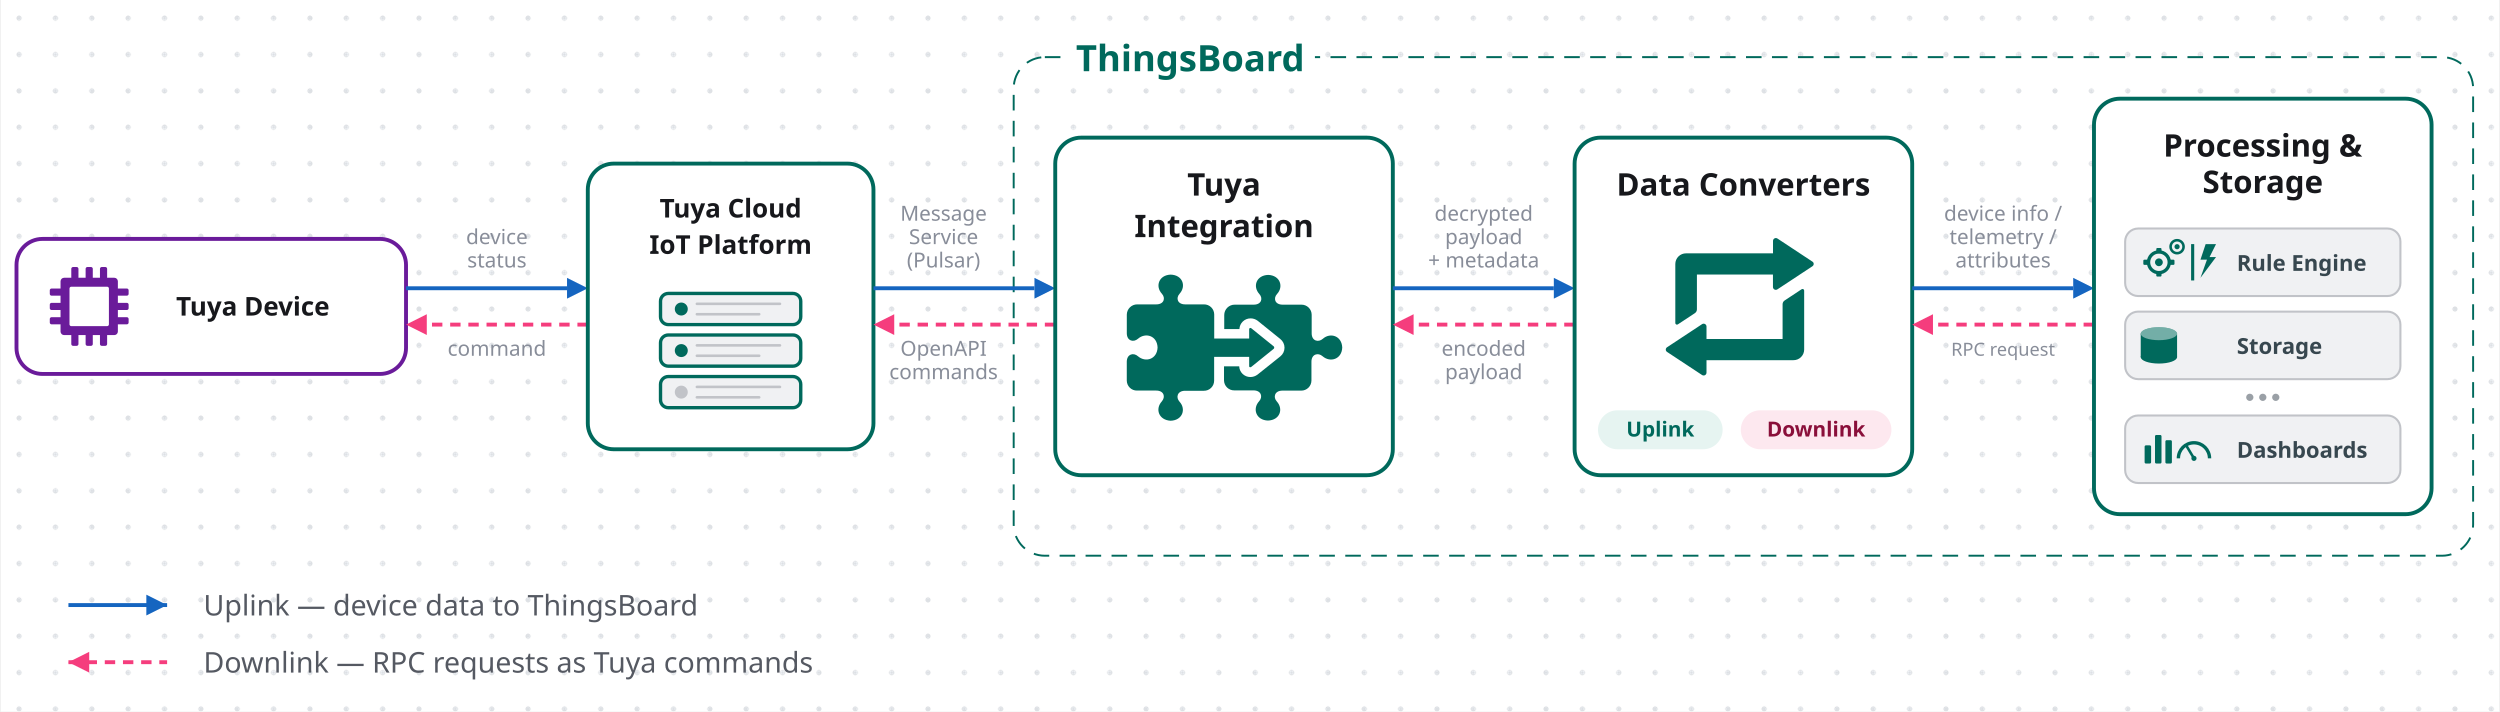
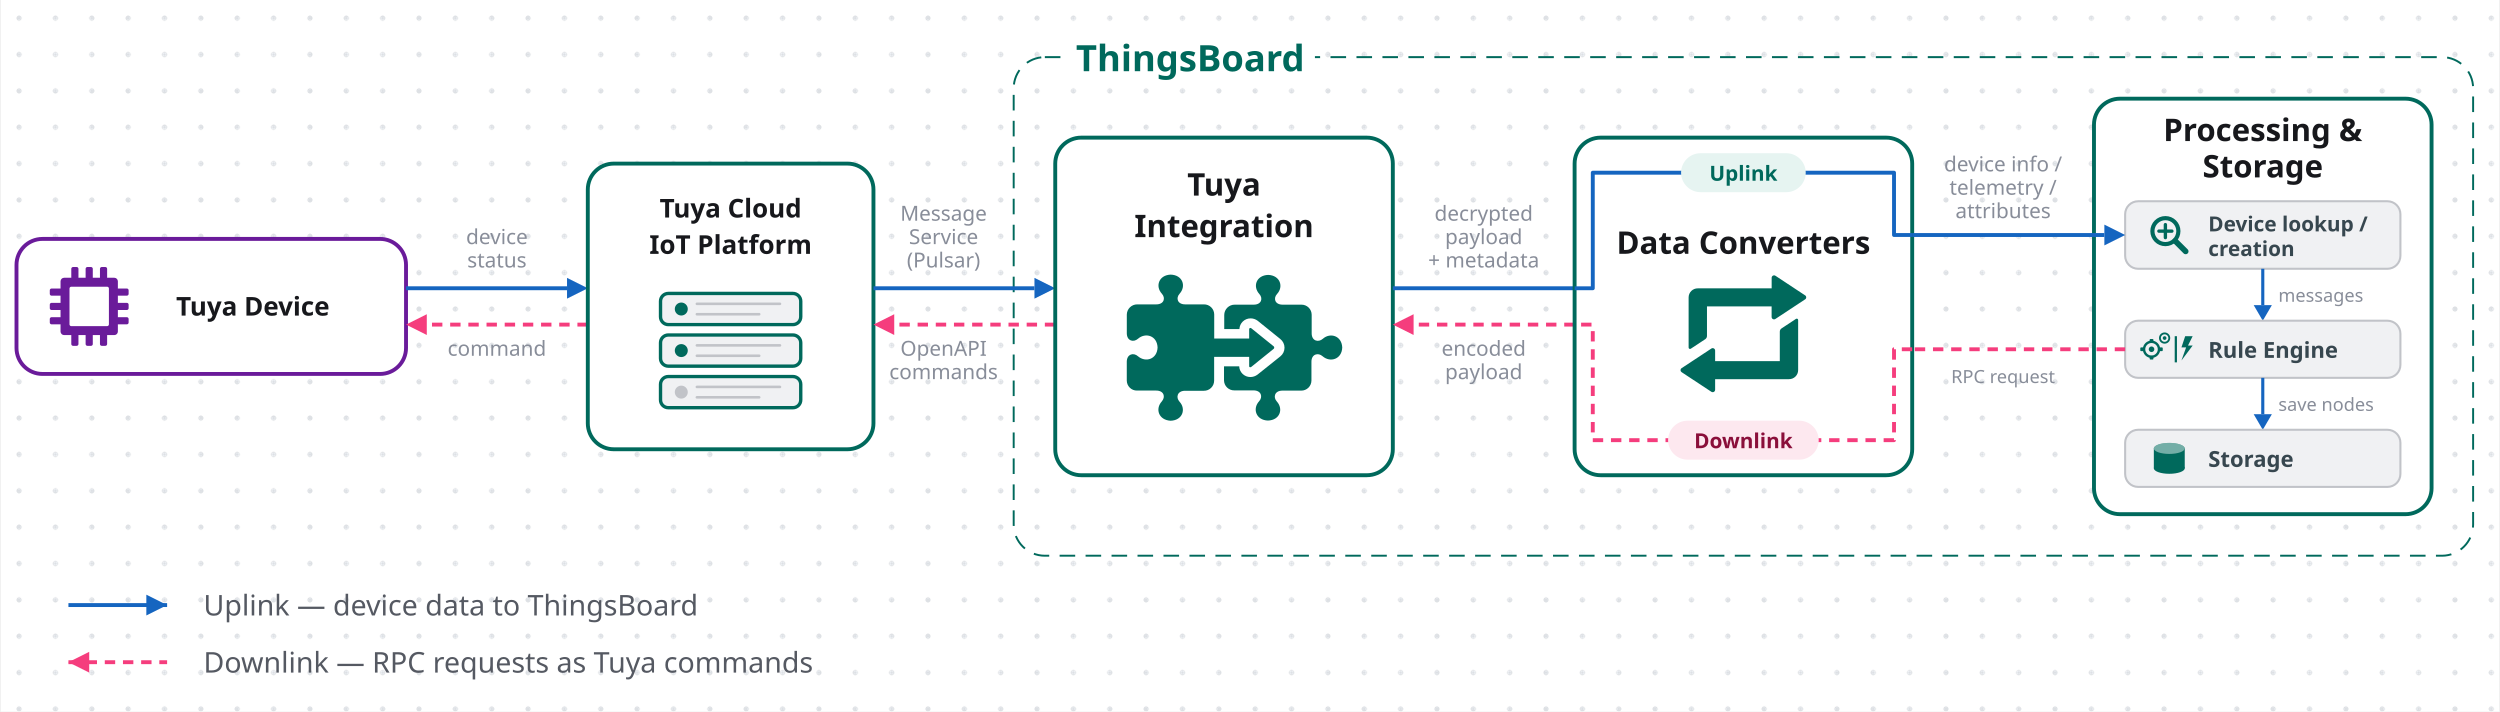
<svg xmlns="http://www.w3.org/2000/svg" width="1430" height="407" viewBox="0 0 962 274">
  <defs>
    <clipPath id="clip0">
      <path fill="#fff" d="M0 0h962v274H0z" />
    </clipPath>
    <pattern id="dots" width="14" height="14" x="0" y="0" patternUnits="userSpaceOnUse">
      <circle cx="7" cy="7" r="1" fill="#dde0e4" />
    </pattern>
  </defs>
  <g clip-path="url(#clip0)">
    <path fill="#fff" d="M0 0h962v274H0z" />
    <path fill="url(#dots)" d="M0 0h962v274H0z" />
    <g transform="translate(0 33)">
      <rect width="562" height="192" x="390" y="-11" fill="none" stroke="#00695c" stroke-dasharray="6,4" stroke-width=".75" rx="12" />
      <path fill="#fff" d="M410-18h96v14h-96z" />
      <text x="458" y="-11" fill="#00695c" dominant-baseline="central" font-family="system-ui,sans-serif" font-size="14" font-weight="600" text-anchor="middle" textLength="88">ThingsBoard</text>
      <rect width="150" height="52" x="6" y="59" fill="#fff" stroke="#6a1b9a" stroke-width="1.5" rx="10" />
      <g fill="#6a1b9a" transform="matrix(.69 0 0 .69 13.3 64.3)">
        <rect width="32" height="32" x="14" y="14" rx="2" />
        <rect width="22" height="22" x="19" y="19" fill="#fff" rx="1" />
        <rect width="4" height="7" x="20" y="8" rx="1" />
        <rect width="4" height="7" x="28" y="8" rx="1" />
        <rect width="4" height="7" x="36" y="8" rx="1" />
        <rect width="4" height="7" x="20" y="45" rx="1" />
        <rect width="4" height="7" x="28" y="45" rx="1" />
        <rect width="4" height="7" x="36" y="45" rx="1" />
        <rect width="7" height="4" x="8" y="20" rx="1" />
        <rect width="7" height="4" x="8" y="28" rx="1" />
        <rect width="7" height="4" x="8" y="36" rx="1" />
        <rect width="7" height="4" x="45" y="20" rx="1" />
        <rect width="7" height="4" x="45" y="28" rx="1" />
        <rect width="7" height="4" x="45" y="36" rx="1" />
      </g>
      <text x="97" y="85" fill="#17181c" dominant-baseline="middle" font-family="system-ui,sans-serif" font-size="10" font-weight="600" text-anchor="middle">Tuya Device</text>
      <path stroke="#1565c0" stroke-width="1.5" d="M156 78h62" />
      <path fill="#1565c0" d="m218 74 8 4-8 4z" />
      <text x="191" y="61" fill="#888d99" font-family="system-ui,sans-serif" font-size="8" text-anchor="middle">device</text>
      <text x="191" y="70" fill="#888d99" font-family="system-ui,sans-serif" font-size="8" text-anchor="middle">status</text>
      <path stroke="#f53d7d" stroke-dasharray="4,3" stroke-width="1.5" d="M226 92h-62" />
      <path fill="#f53d7d" d="m164 88-8 4 8 4z" />
      <text x="191" y="104" fill="#888d99" font-family="system-ui,sans-serif" font-size="8" text-anchor="middle">command</text>
      <rect width="110" height="110" x="226" y="30" fill="#fff" stroke="#00695c" stroke-width="1.5" rx="10" />
      <text x="281" y="43" fill="#17181c" dominant-baseline="hanging" font-family="system-ui,sans-serif" font-size="10" font-weight="600" text-anchor="middle">Tuya Cloud</text>
      <text x="281" y="57" fill="#17181c" dominant-baseline="hanging" font-family="system-ui,sans-serif" font-size="10" font-weight="600" text-anchor="middle">IoT Platform</text>
      <g fill="none" stroke="#00695c" stroke-linecap="round" stroke-width="1.3">
        <rect width="54" height="12" x="254" y="80" fill="#f0f1f3" rx="3" />
        <circle cx="262" cy="86" r="2.5" fill="#00695c" stroke="none" />
        <path stroke="#c1c3c8" stroke-width="1" d="M268 84h32m-32 4h24" />
        <rect width="54" height="12" x="254" y="96" fill="#f0f1f3" rx="3" />
        <circle cx="262" cy="102" r="2.5" fill="#00695c" stroke="none" />
        <path stroke="#c1c3c8" stroke-width="1" d="M268 100h32m-32 4h24" />
        <rect width="54" height="12" x="254" y="112" fill="#f0f1f3" rx="3" />
        <circle cx="262" cy="118" r="2.5" fill="#c1c3c8" stroke="none" />
        <path stroke="#c1c3c8" stroke-width="1" d="M268 116h32m-32 4h24" />
      </g>
      <path stroke="#1565c0" stroke-width="1.5" d="M336 78h62" />
      <path fill="#1565c0" d="m398 74 8 4-8 4z" />
      <text x="363" y="52" fill="#888d99" font-family="system-ui,sans-serif" font-size="8" text-anchor="middle">Message</text>
      <text x="363" y="61" fill="#888d99" font-family="system-ui,sans-serif" font-size="8" text-anchor="middle">Service</text>
      <text x="363" y="70" fill="#888d99" font-family="system-ui,sans-serif" font-size="8" text-anchor="middle">(Pulsar)</text>
      <path stroke="#f53d7d" stroke-dasharray="4,3" stroke-width="1.5" d="M406 92h-62" />
      <path fill="#f53d7d" d="m344 88-8 4 8 4z" />
      <text x="363" y="104" fill="#888d99" font-family="system-ui,sans-serif" font-size="8" text-anchor="middle">OpenAPI</text>
      <text x="363" y="113" fill="#888d99" font-family="system-ui,sans-serif" font-size="8" text-anchor="middle">commands</text>
      <rect width="130" height="130" x="406" y="20" fill="#fff" stroke="#00695c" stroke-width="1.5" rx="10" />
      <text x="471" y="33" fill="#17181c" dominant-baseline="hanging" font-family="system-ui,sans-serif" font-size="12" font-weight="600" text-anchor="middle">Tuya</text>
      <text x="471" y="49" fill="#17181c" dominant-baseline="hanging" font-family="system-ui,sans-serif" font-size="12" font-weight="600" text-anchor="middle">Integration</text>
      <g fill="#00695c">
        <path d="M437.48 117.4h7.39c3 0 3.7 2.45 2.14 4.21-2.58 2.87-1.2 7.16 3.43 7.41 4.64-.16 6.01-4.54 3.43-7.32-1.54-1.69-.86-4.22 2.14-4.22h7.22a3.9 3.9 0 0 0 3.96-3.88v-9.17h13.49v3.63c0 .33.42.5.78.25l8.68-7a.66.66 0 0 0 0-.93l-8.68-7c-.34-.25-.78 0-.78.34v3.63h-13.46v-9.26a3.9 3.9 0 0 0-3.95-3.88h-7.22c-3.01 0-3.7-2.45-2.14-4.13 2.58-2.87 1.2-7.17-3.44-7.33-4.63.16-6 4.54-3.43 7.33 1.55 1.68.87 4.13-2.14 4.13h-7.3a4 4 0 0 0-4.04 3.96v7.26c.08 2.87 2.58 3.53 4.3 2.02 2.92-2.54 7.38-1.19 7.55 3.36-.17 4.55-4.63 5.9-7.56 3.37-1.71-1.52-4.2-.85-4.3 2.01v7.33a3.87 3.87 0 0 0 3.93 3.88" />
        <path d="M474.95 117.33h7.4c3 0 3.7 2.53 2.13 4.22-2.58 2.86-1.2 7.24 3.43 7.4 4.64-.16 6.02-4.46 3.44-7.32-1.55-1.68-.87-4.21 2.14-4.21h7.22a3.9 3.9 0 0 0 3.95-3.88v-7.25c0-2.95 2.59-3.63 4.3-2.1 2.92 2.53 7.39 1.18 7.56-3.36-.17-4.55-4.64-5.9-7.47-3.37-1.72 1.52-4.3.85-4.3-2.1V88.2a3.9 3.9 0 0 0-3.96-3.88h-7.22c-3 0-3.7-2.45-2.14-4.13 2.58-2.78 1.2-7.16-3.43-7.33-4.64.17-6.01 4.47-3.43 7.33 1.54 1.68.86 4.13-2.14 4.13h-7.3a4 4 0 0 0-4.05 3.97v5.44h5.84a4.3 4.3 0 0 1 4.3-4.13 4.5 4.5 0 0 1 2.75.93l8.68 7a4.27 4.27 0 0 1 0 6.73l-8.76 7c-.78.58-1.72.93-2.75.93a4.3 4.3 0 0 1-4.3-4.13h-5.85v5.4a3.9 3.9 0 0 0 3.96 3.87" />
      </g>
-       <path stroke="#1565c0" stroke-width="1.5" d="M536 78h62" />
-       <path fill="#1565c0" d="m598 74 8 4-8 4z" />
+       <path stroke="#1565c0" stroke-width="1.5" d="M536 78h70" />
      <text x="571" y="52" fill="#888d99" font-family="system-ui,sans-serif" font-size="8" text-anchor="middle">decrypted</text>
      <text x="571" y="61" fill="#888d99" font-family="system-ui,sans-serif" font-size="8" text-anchor="middle">payload</text>
      <text x="571" y="70" fill="#888d99" font-family="system-ui,sans-serif" font-size="8" text-anchor="middle">+ metadata</text>
      <path stroke="#f53d7d" stroke-dasharray="4,3" stroke-width="1.5" d="M606 92h-62" />
      <path fill="#f53d7d" d="m544 88-8 4 8 4z" />
      <text x="571" y="104" fill="#888d99" font-family="system-ui,sans-serif" font-size="8" text-anchor="middle">encoded</text>
      <text x="571" y="113" fill="#888d99" font-family="system-ui,sans-serif" font-size="8" text-anchor="middle">payload</text>
      <rect width="130" height="130" x="606" y="20" fill="#fff" stroke="#00695c" stroke-width="1.5" rx="10" />
-       <text x="671" y="33" fill="#17181c" dominant-baseline="hanging" font-family="system-ui,sans-serif" font-size="12" font-weight="600" text-anchor="middle">Data Converters</text>
-       <g fill="#00695c">
-         <path d="m697.58 67.75-13.46-8.89a1.1 1.1 0 0 0-1.72.9v4.8h-33.46a4.1 4.1 0 0 0-4.16 4.08V91.4c0 .49.57.79.98.51l6.54-4.31c.5-.32.8-.88.8-1.48v-13.4h29.28v4.8c0 .88.98 1.4 1.72.9l13.46-8.88c.68-.43.68-1.37.02-1.8m-4.16 10.64-6.53 4.32c-.5.32-.8.87-.8 1.47v13.37h-29.3v-4.8a1.1 1.1 0 0 0-1.73-.9l-13.46 8.88a1.07 1.07 0 0 0 0 1.8l13.46 8.88a1.1 1.1 0 0 0 1.73-.9v-4.8h33.43a4.1 4.1 0 0 0 4.18-4.08V78.89a.62.62 0 0 0-.98-.5" />
-       </g>
-       <rect width="48" height="15" x="615" y="125" fill="#e6f4f1" rx="7.5" />
-       <text x="639" y="132" fill="#00695c" dominant-baseline="central" font-family="system-ui,sans-serif" font-size="8" font-weight="700" text-anchor="middle">Uplink</text>
-       <rect width="58" height="15" x="670" y="125" fill="#fde8ef" rx="7.5" />
-       <text x="699" y="132" fill="#8a0f3a" dominant-baseline="central" font-family="system-ui,sans-serif" font-size="8" font-weight="700" text-anchor="middle">Downlink</text>
-       <path stroke="#1565c0" stroke-width="1.5" d="M736 78h62" />
-       <path fill="#1565c0" d="m798 74 8 4-8 4z" />
-       <text x="771" y="52" fill="#888d99" font-family="system-ui,sans-serif" font-size="8" text-anchor="middle">device info /</text>
-       <text x="771" y="61" fill="#888d99" font-family="system-ui,sans-serif" font-size="8" text-anchor="middle">telemetry /</text>
-       <text x="771" y="70" fill="#888d99" font-family="system-ui,sans-serif" font-size="8" text-anchor="middle">attributes</text>
-       <path stroke="#f53d7d" stroke-dasharray="4,3" stroke-width="1.5" d="M806 92h-62" />
-       <path fill="#f53d7d" d="m744 88-8 4 8 4z" />
-       <text x="771" y="104" fill="#888d99" font-family="system-ui,sans-serif" font-size="7" text-anchor="middle">RPC request</text>
-       <rect width="130" height="160" x="806" y="5" fill="#fff" stroke="#00695c" stroke-width="1.5" rx="10" />
-       <text x="871" y="18" fill="#17181c" dominant-baseline="hanging" font-family="system-ui,sans-serif" font-size="12" font-weight="600" text-anchor="middle">Processing &amp;</text>
-       <text x="871" y="32" fill="#17181c" dominant-baseline="hanging" font-family="system-ui,sans-serif" font-size="12" font-weight="600" text-anchor="middle">Storage</text>
-       <g transform="translate(117 5)">
-         <g transform="translate(0 32)">
-           <rect width="106" height="26" x="701" y="50" fill="#f0f1f3" stroke="#c1c3c8" stroke-width=".8" rx="5" />
-           <g fill="#00695c" transform="translate(45 -6.5)">
-             <ellipse cx="669" cy="65" rx="7" ry="2.5" />
-             <path d="M662 65h14v9h-14z" />
-             <ellipse cx="669" cy="74" rx="7" ry="2.5" />
-             <ellipse cx="669" cy="65" fill="#e6f4f1" opacity=".5" rx="7" ry="2.5" />
-           </g>
-           <text x="744" y="63" fill="#37474f" dominant-baseline="central" font-family="system-ui,sans-serif" font-size="8.5" font-weight="600">Storage</text>
-         </g>
-         <g transform="translate(0 40)">
-           <rect width="106" height="26" x="701" y="82" fill="#f0f1f3" stroke="#c1c3c8" stroke-width=".8" rx="5" />
-           <g fill="#00695c" transform="translate(47.5 -5.5)">
-             <rect width="2.5" height="7" x="661" y="99" rx=".5" />
-             <rect width="2.5" height="11" x="665" y="95" rx=".5" />
-             <rect width="2.5" height="9" x="669" y="97" rx=".5" />
-             <path fill="none" stroke="#00695c" stroke-width="1.3" d="M674 104a6 6 0 0 1 12 0" />
-             <path stroke="#00695c" stroke-linecap="round" d="m680 104-3-5" />
-             <circle cx="680" cy="104" r="1" />
-           </g>
-           <text x="744" y="95" fill="#37474f" dominant-baseline="central" font-family="system-ui,sans-serif" font-size="8.5" font-weight="600">Dashboards</text>
-         </g>
-         <circle cx="749" cy="115" r="1.4" fill="#9aa0a6" />
-         <circle cx="754" cy="115" r="1.4" fill="#9aa0a6" />
-         <circle cx="759" cy="115" r="1.4" fill="#9aa0a6" />
-         <g transform="translate(0 -72)">
-           <rect width="106" height="26" x="701" y="122" fill="#f0f1f3" stroke="#c1c3c8" stroke-width=".8" rx="5" />
-           <g fill="#00695c" transform="translate(49)">
-             <circle cx="665" cy="135" r="4" fill="none" stroke="#00695c" stroke-width="1.3" />
-             <circle cx="665" cy="135" r="1.5" />
-             <rect width="2" height="2" x="664" y="129.5" rx=".4" />
-             <rect width="2" height="2" x="664" y="138.5" rx=".4" />
-             <rect width="2" height="2" x="659" y="134" rx=".4" />
-             <rect width="2" height="2" x="669" y="134" rx=".4" />
-             <circle cx="672" cy="129" r="2.5" fill="none" stroke="#00695c" />
-             <circle cx="672" cy="129" r="1" />
-             <path stroke="#00695c" stroke-width="1.2" d="M678 128v14" />
-             <path d="m683 128-2 6h2.5l-2.5 7 6-8h-2.5l2.5-5z" />
-           </g>
-           <text x="744" y="135" fill="#37474f" dominant-baseline="central" font-family="system-ui,sans-serif" font-size="8.5" font-weight="600">Rule Engine</text>
+       <path stroke="#1565c0" stroke-width="1.5" fill="none" stroke-linejoin="round" d="M606 78H613V33.5H729V57.5H736" />
+       <path stroke="#f53d7d" stroke-width="1.5" stroke-dasharray="4,3" fill="none" stroke-linejoin="round" d="M736 101.5H729V136.5H613V92H606" />
+       <rect width="48" height="15" x="647" y="26" fill="#e6f4f1" rx="7.5" />
+       <text x="671" y="33.5" fill="#00695c" dominant-baseline="central" font-family="system-ui,sans-serif" font-size="8" font-weight="700" text-anchor="middle">Uplink</text>
+       <text x="671" y="60.5" fill="#17181c" dominant-baseline="middle" font-family="system-ui,sans-serif" font-size="12" font-weight="600" text-anchor="middle">Data Converters</text>
+       <g transform="translate(671 95.5) scale(.85) translate(-669.6 -85.1)">
+         <g fill="#00695c">
+           <path d="m697.58 67.75-13.46-8.89a1.1 1.1 0 0 0-1.72.9v4.8h-33.46a4.1 4.1 0 0 0-4.16 4.08V91.4c0 .49.57.79.98.51l6.54-4.31c.5-.32.8-.88.8-1.48v-13.4h29.28v4.8c0 .88.98 1.4 1.72.9l13.46-8.88c.68-.43.68-1.37.02-1.8m-4.16 10.64-6.53 4.32c-.5.32-.8.87-.8 1.47v13.37h-29.3v-4.8a1.1 1.1 0 0 0-1.73-.9l-13.46 8.88a1.07 1.07 0 0 0 0 1.8l13.46 8.88a1.1 1.1 0 0 0 1.73-.9v-4.8h33.43a4.1 4.1 0 0 0 4.18-4.08V78.89a.62.62 0 0 0-.98-.5" />
        </g>
      </g>
+       <rect width="58" height="15" x="642" y="129" fill="#fde8ef" rx="7.5" />
+       <text x="671" y="136.5" fill="#8a0f3a" dominant-baseline="central" font-family="system-ui,sans-serif" font-size="8" font-weight="700" text-anchor="middle">Downlink</text>
+       <text x="771" y="33" fill="#888d99" font-family="system-ui,sans-serif" font-size="8" text-anchor="middle">device info /</text>
+       <text x="771" y="42" fill="#888d99" font-family="system-ui,sans-serif" font-size="8" text-anchor="middle">telemetry /</text>
+       <text x="771" y="51" fill="#888d99" font-family="system-ui,sans-serif" font-size="8" text-anchor="middle">attributes</text>
+       <text x="771" y="114.5" fill="#888d99" font-family="system-ui,sans-serif" font-size="7" text-anchor="middle">RPC request</text>
+       <rect width="130" height="160" x="806" y="5" fill="#fff" stroke="#00695c" stroke-width="1.5" rx="10" />
+       <text x="871" y="12" fill="#17181c" dominant-baseline="hanging" font-family="system-ui,sans-serif" font-size="12" font-weight="600" text-anchor="middle">Processing &amp;</text>
+       <text x="871" y="26" fill="#17181c" dominant-baseline="hanging" font-family="system-ui,sans-serif" font-size="12" font-weight="600" text-anchor="middle">Storage</text>
+       <rect width="106" height="26" x="818" y="44.5" fill="#f0f1f3" stroke="#c1c3c8" stroke-width=".8" rx="5" />
+       <g fill="none" stroke="#00695c" stroke-linecap="round">
+         <circle cx="833.5" cy="56" r="5" stroke-width="1.6" />
+         <path stroke-width="2.2" d="m837.3 59.8 4 4" />
+         <path stroke-width="1.3" d="M831 56h5M833.5 53.5v5" />
+       </g>
+       <text x="850" y="53" fill="#37474f" dominant-baseline="central" font-family="system-ui,sans-serif" font-size="8" font-weight="600">Device lookup /</text>
+       <text x="850" y="62.5" fill="#37474f" dominant-baseline="central" font-family="system-ui,sans-serif" font-size="8" font-weight="600">creation</text>
+       <path stroke="#1565c0" stroke-width="1.2" d="M871 70.5v14" />
+       <path fill="#1565c0" d="m867.5 84.5 3.5 6 3.5-6z" />
+       <text x="877" y="80.5" fill="#888d99" font-family="system-ui,sans-serif" font-size="7" dominant-baseline="central">messages</text>
+       <rect width="106" height="22" x="818" y="90.5" fill="#f0f1f3" stroke="#c1c3c8" stroke-width=".8" rx="5" />
+       <g transform="translate(835 101.5) scale(.72) translate(-723.5 -135)">
+         <g fill="#00695c" transform="translate(49)">
+           <circle cx="665" cy="135" r="4" fill="none" stroke="#00695c" stroke-width="1.3" />
+           <circle cx="665" cy="135" r="1.5" />
+           <rect width="2" height="2" x="664" y="129.5" rx=".4" />
+           <rect width="2" height="2" x="664" y="138.5" rx=".4" />
+           <rect width="2" height="2" x="659" y="134" rx=".4" />
+           <rect width="2" height="2" x="669" y="134" rx=".4" />
+           <circle cx="672" cy="129" r="2.5" fill="none" stroke="#00695c" />
+           <circle cx="672" cy="129" r="1" />
+           <path stroke="#00695c" stroke-width="1.2" d="M678 128v14" />
+           <path d="m683 128-2 6h2.5l-2.5 7 6-8h-2.5l2.5-5z" />
+         </g>
+       </g>
+       <text x="850" y="101.5" fill="#37474f" dominant-baseline="central" font-family="system-ui,sans-serif" font-size="8.5" font-weight="600">Rule Engine</text>
+       <path stroke="#1565c0" stroke-width="1.2" d="M871 112.5v14" />
+       <path fill="#1565c0" d="m867.5 126.5 3.5 6 3.5-6z" />
+       <text x="877" y="122.5" fill="#888d99" font-family="system-ui,sans-serif" font-size="7" dominant-baseline="central">save nodes</text>
+       <rect width="106" height="22" x="818" y="132.5" fill="#f0f1f3" stroke="#c1c3c8" stroke-width=".8" rx="5" />
+       <g transform="translate(835 143.5) scale(.85) translate(-714 -63)">
+         <g fill="#00695c" transform="translate(45 -6.5)">
+           <ellipse cx="669" cy="65" rx="7" ry="2.5" />
+           <path d="M662 65h14v9h-14z" />
+           <ellipse cx="669" cy="74" rx="7" ry="2.5" />
+           <ellipse cx="669" cy="65" fill="#e6f4f1" opacity=".5" rx="7" ry="2.5" />
+         </g>
+       </g>
+       <text x="850" y="143.5" fill="#37474f" dominant-baseline="central" font-family="system-ui,sans-serif" font-size="8.5" font-weight="600">Storage</text>
+       <path stroke="#f53d7d" stroke-width="1.5" stroke-dasharray="4,3" fill="none" stroke-linejoin="round" d="M818 101.5H736" />
+       <path stroke="#1565c0" stroke-width="1.5" d="M736 57.5h74" />
+       <path fill="#1565c0" d="m810 53.5 8 4-8 4z" />
      <path stroke="#1565c0" stroke-width="1.5" d="M26 200h38" />
      <path fill="#1565c0" d="m56 196 8 4-8 4z" />
      <text x="78" y="204" fill="#555962" font-family="system-ui,sans-serif" font-size="11">Uplink — device data to ThingsBoard</text>
      <path stroke="#f53d7d" stroke-dasharray="4,3" stroke-width="1.5" d="M26 222h38" />
      <path fill="#f53d7d" d="m34 218-8 4 8 4z" />
      <text x="78" y="226" fill="#555962" font-family="system-ui,sans-serif" font-size="11">Downlink — RPC requests as Tuya commands</text>
    </g>
  </g>
</svg>
